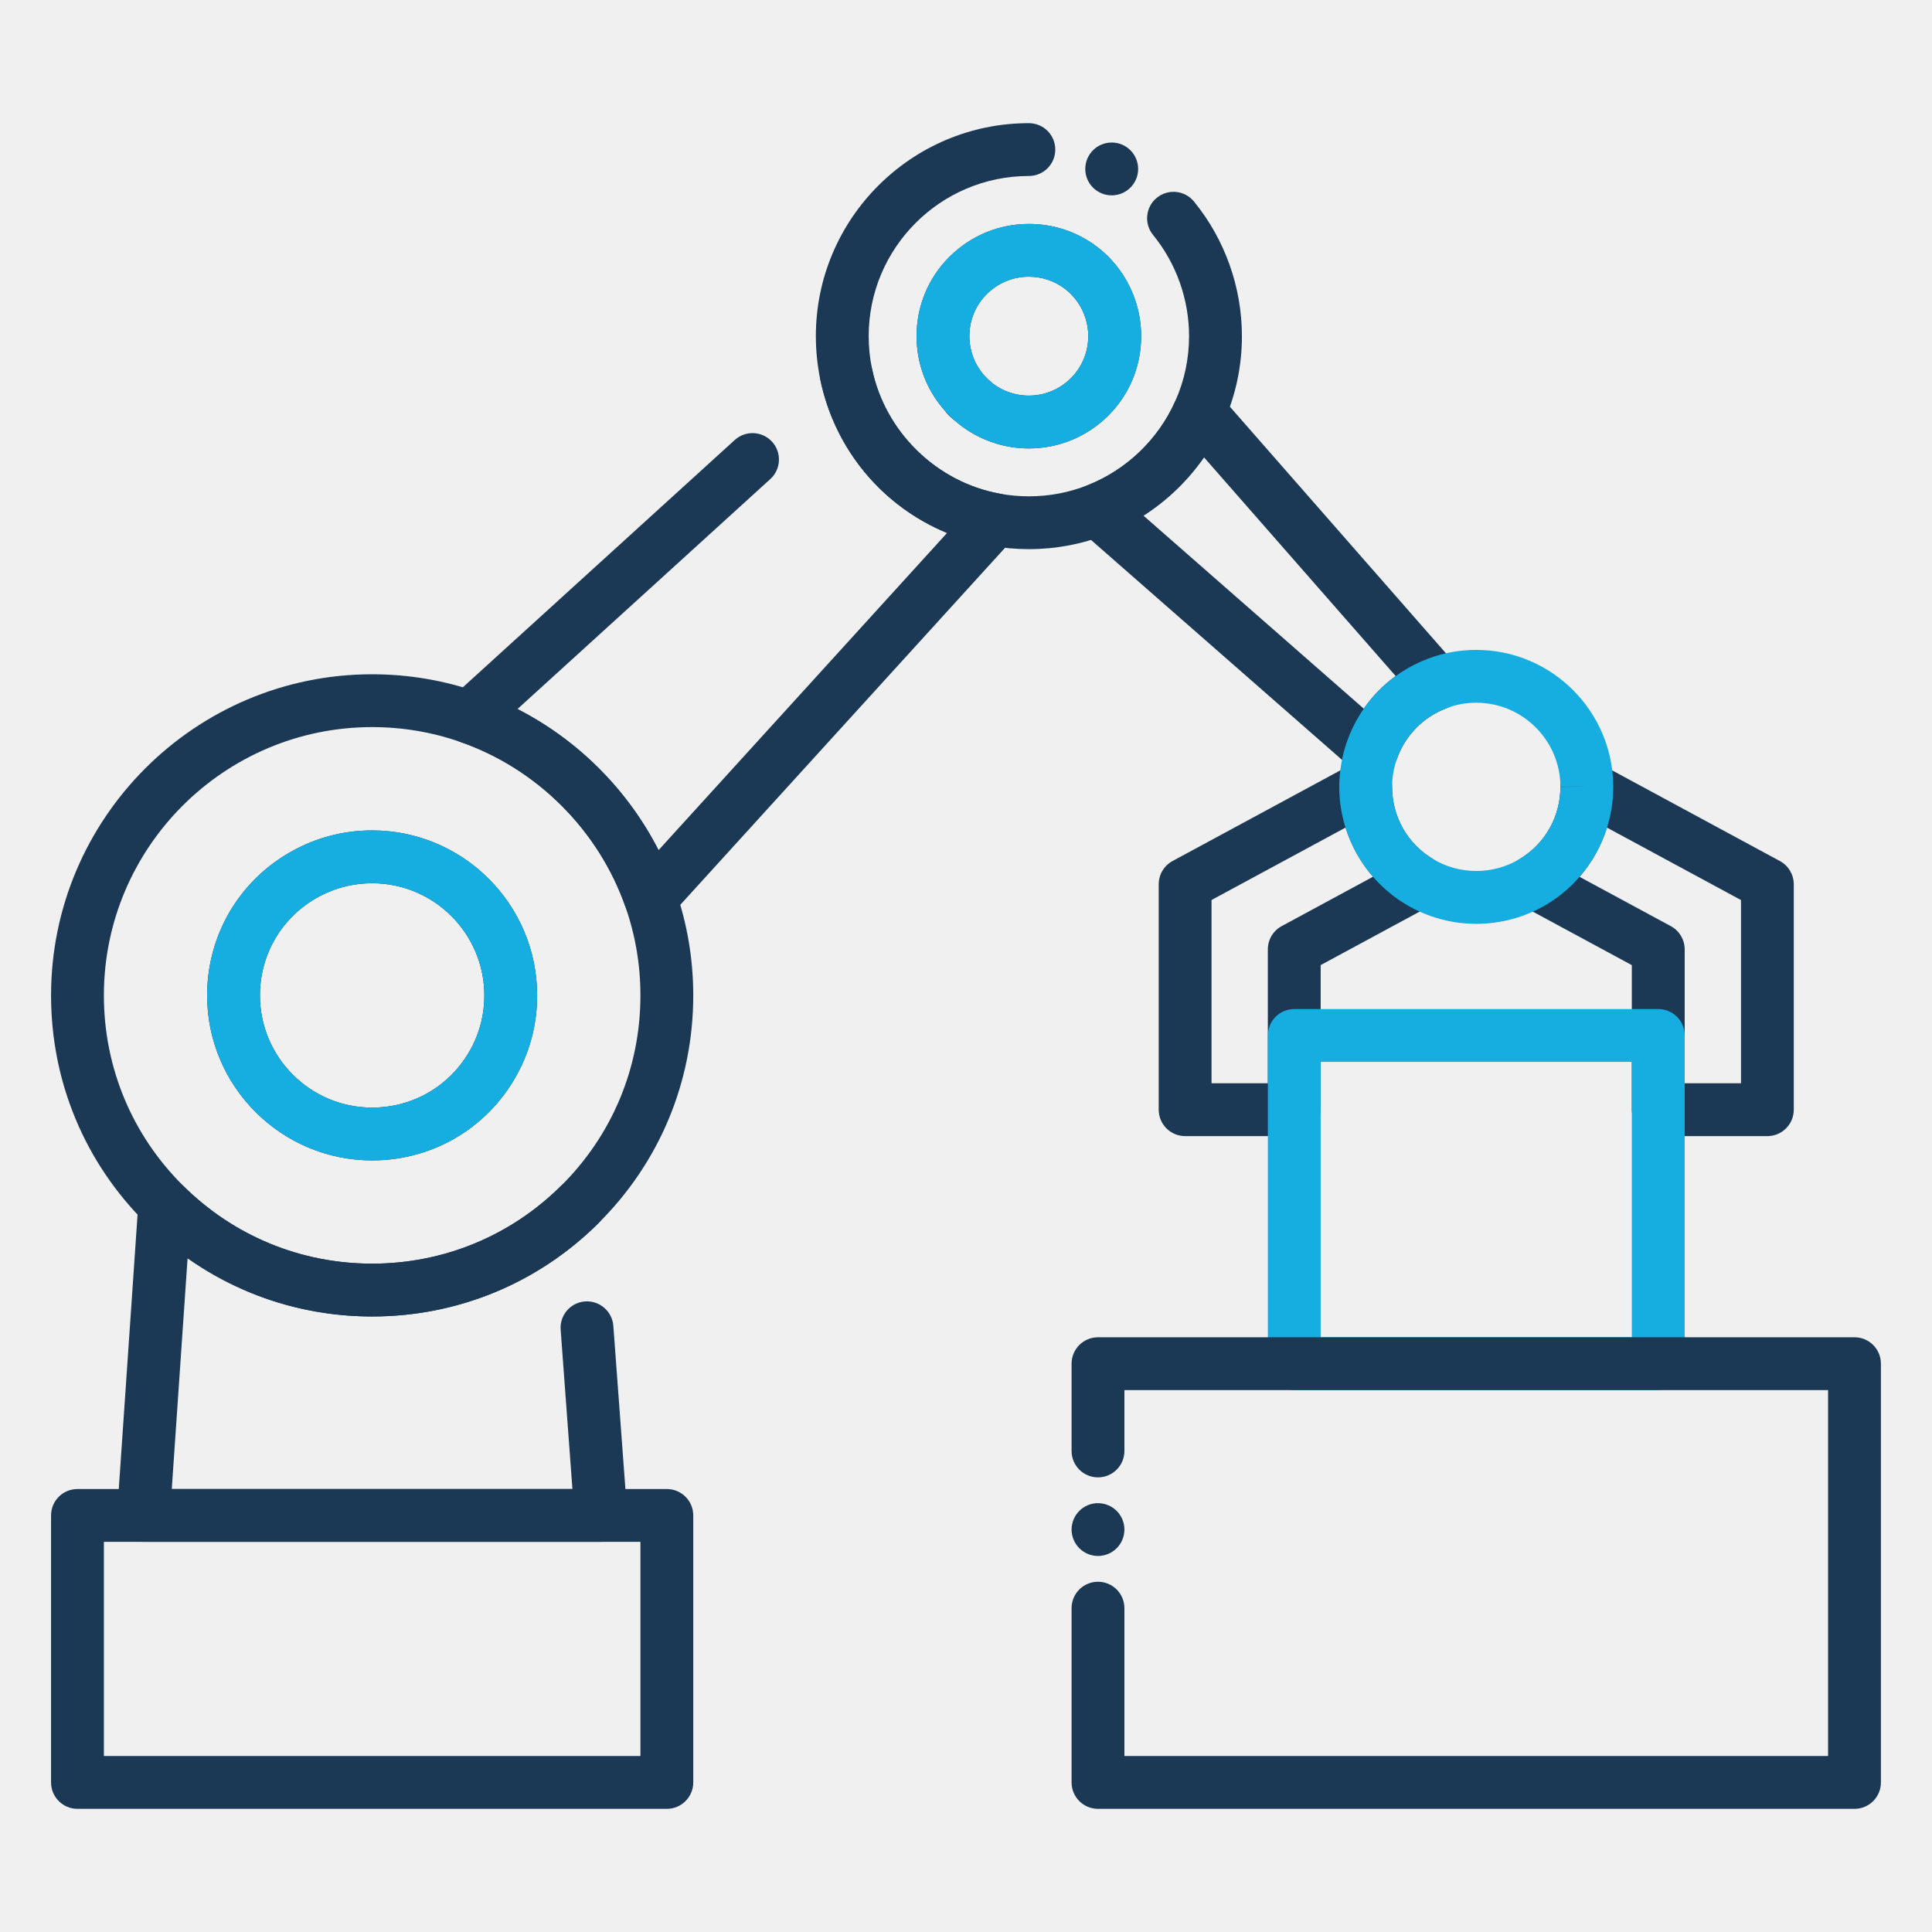
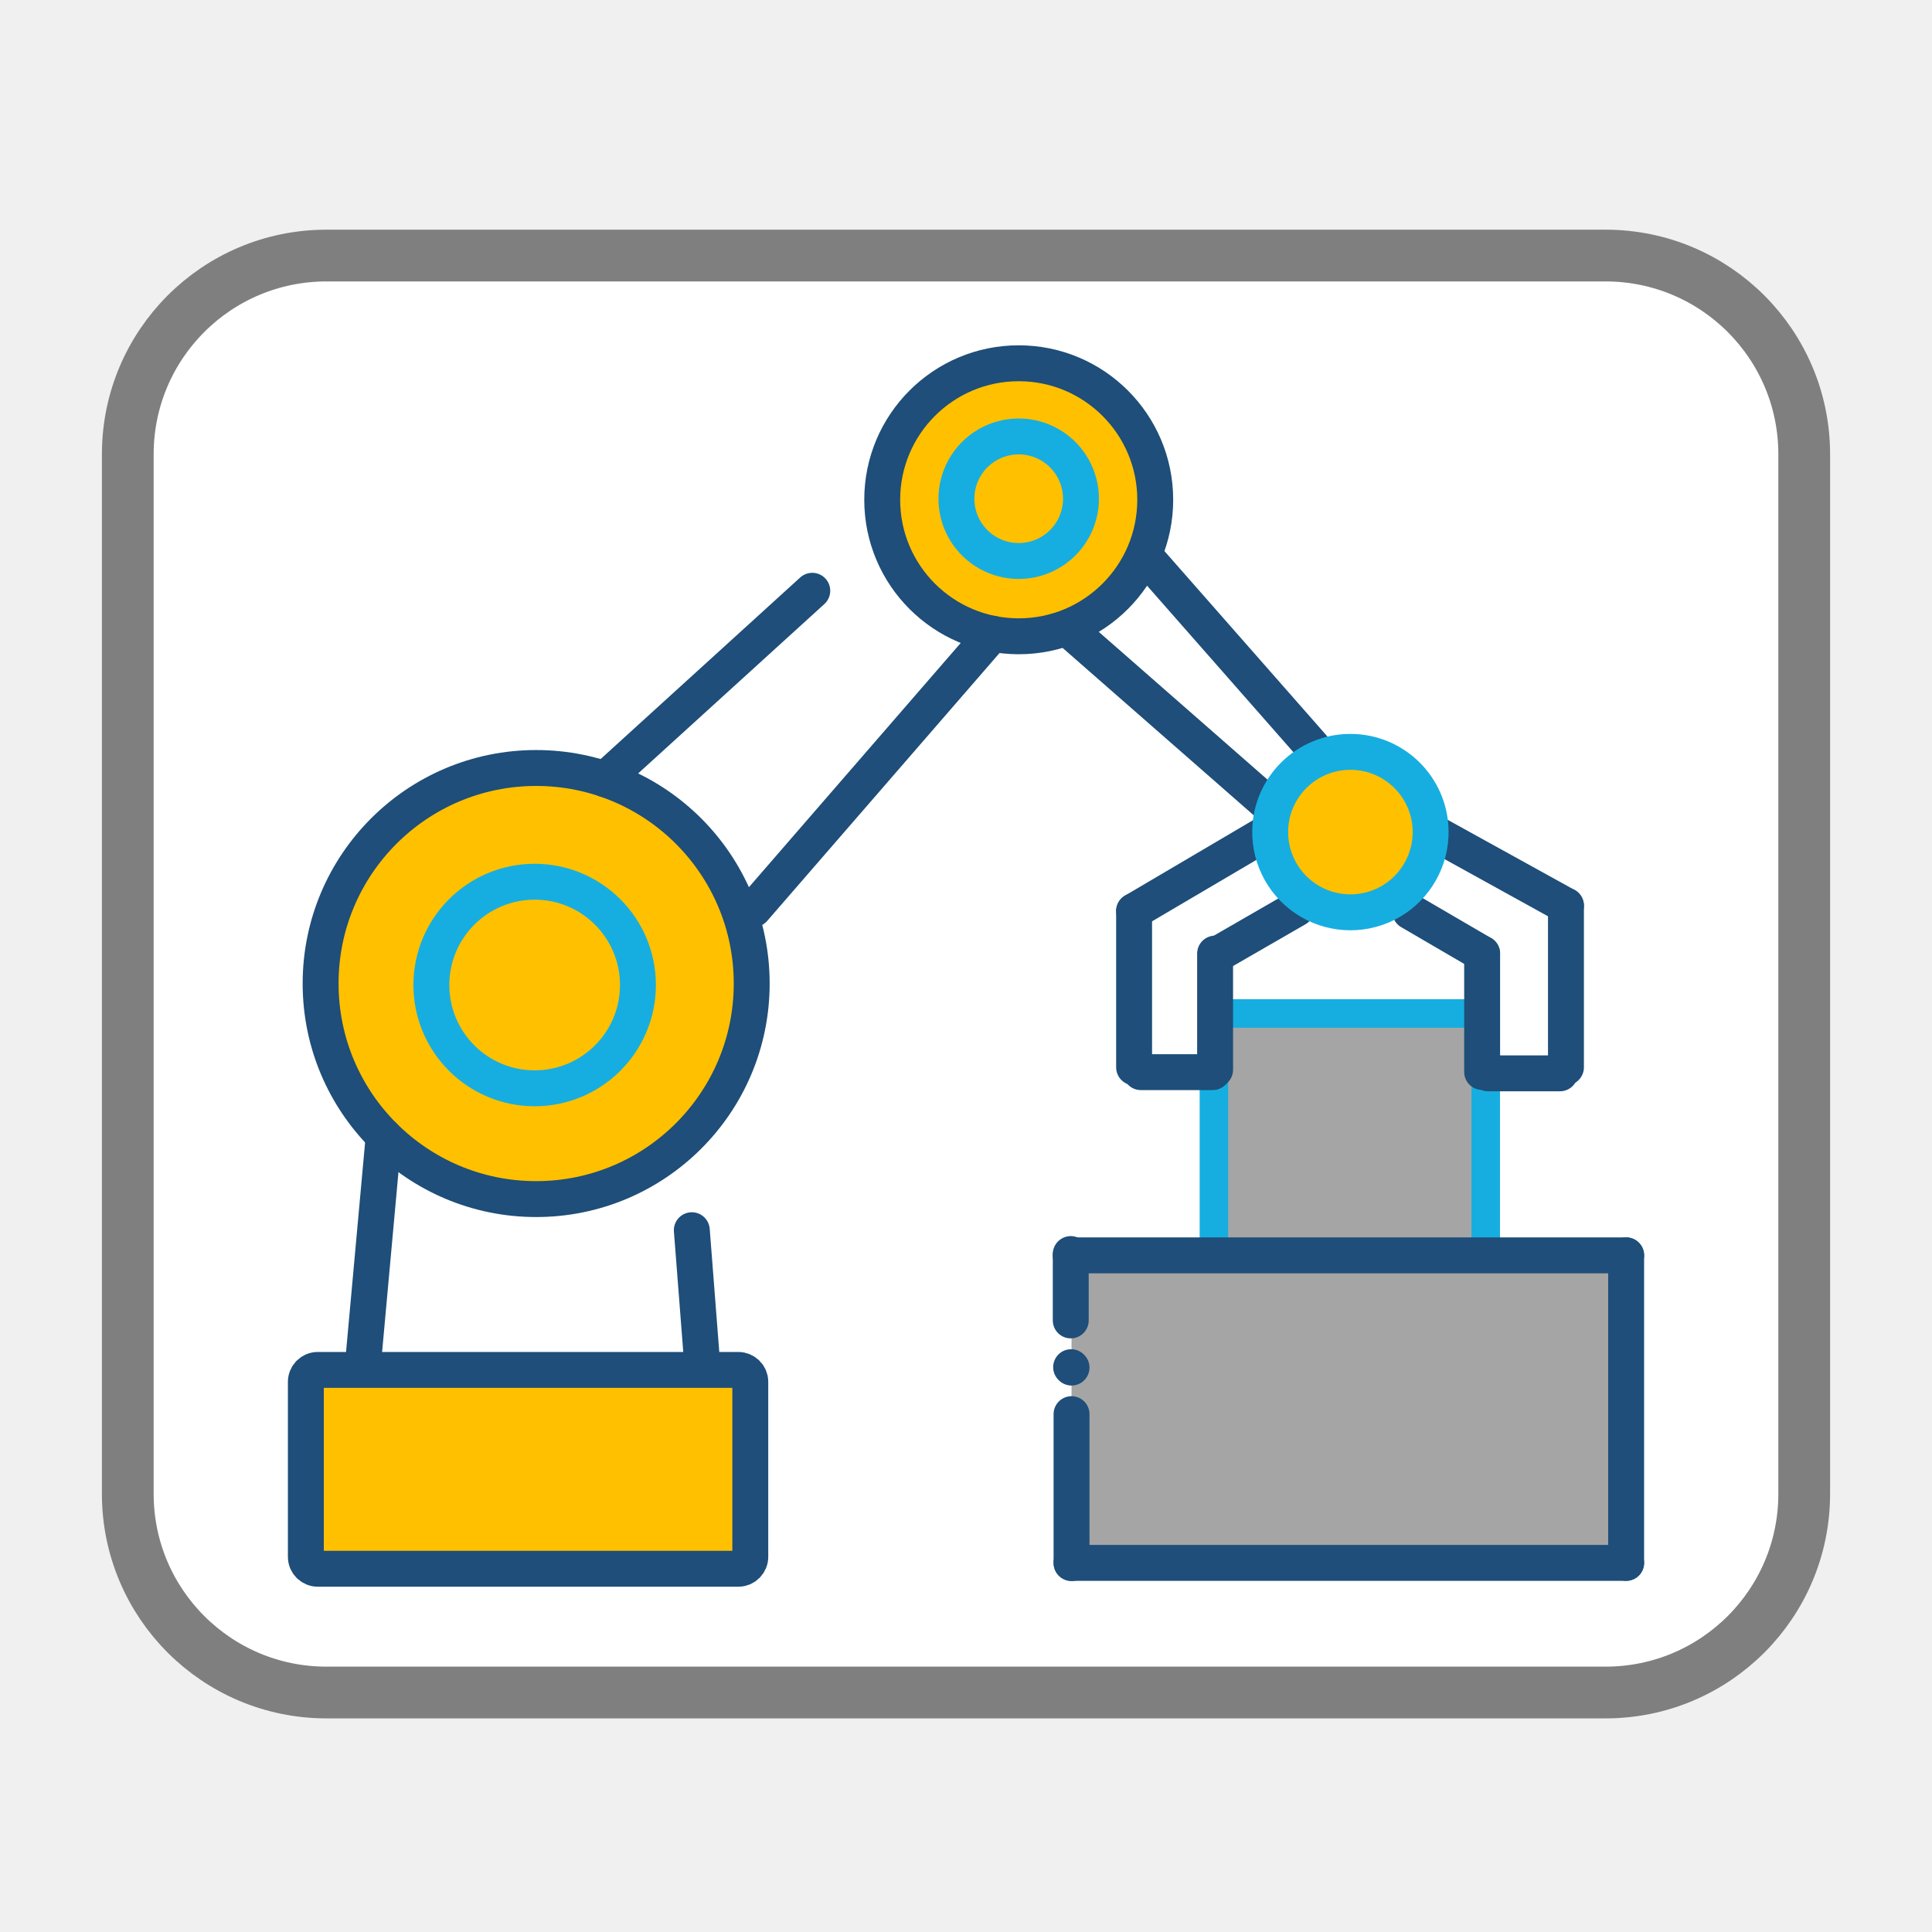
- <svg xmlns="http://www.w3.org/2000/svg" style="enable-background:new 0 0 512 512;" version="1.1" viewBox="0 0 512 512" xml:space="preserve">
+ <svg xmlns="http://www.w3.org/2000/svg" xmlns:ns1="http://schemas.microsoft.com/visio/2003/SVGExtensions/" width="6.352in" height="6.352in" viewBox="0 0 457.349 457.35" xml:space="preserve" color-interpolation-filters="sRGB" class="st7">
+   <ns1:documentProperties ns1:langID="2052" ns1:metric="true" ns1:viewMarkup="false">
+     <ns1:userDefs>
+       <ns1:ud ns1:nameU="msvSubprocessMaster" ns1:prompt="" ns1:val="VT4(Rectangle)" />
+       <ns1:ud ns1:nameU="msvNoAutoConnect" ns1:val="VT0(1):26" />
+     </ns1:userDefs>
+   </ns1:documentProperties>
  <style type="text/css">
- 	.st0{fill:#16ADE1;}
- 	.st1{fill:#1B3954;}
- </style>
-   <g id="Layer_1" />
-   <g id="Layer_2">
-     <g>
-       <g>
-         <g>
-           <path class="st1" d="M159.23,408.61H38.02c-1.94,0-3.79-0.8-5.12-2.22c-1.32-1.42-2-3.32-1.87-5.26l5.64-82.36      c0.19-2.73,1.95-5.11,4.51-6.07c2.56-0.97,5.45-0.35,7.4,1.58c13.39,13.29,31.16,20.6,50.04,20.6      c18.87,0,36.64-7.31,50.04-20.59c2.75-2.72,7.18-2.7,9.9,0.04c2.72,2.75,2.7,7.18-0.04,9.9c-16.04,15.9-37.31,24.65-59.89,24.65      c-17.76,0-34.7-5.41-48.92-15.45l-4.19,61.18h106.18l-3.12-42.22c-0.29-3.86,2.61-7.21,6.46-7.5c3.83-0.28,7.21,2.61,7.5,6.46      l3.68,49.73c0.14,1.94-0.53,3.85-1.85,5.28C163.03,407.8,161.18,408.61,159.23,408.61z" />
-         </g>
-         <g>
-           <path class="st1" d="M98.62,307.52c-24.11,0-43.73-19.62-43.73-43.73c0-16.73,9.31-31.74,24.31-39.18      c6.06-3.01,12.59-4.54,19.42-4.54c24.11,0,43.73,19.62,43.73,43.73c0,6.82-1.52,13.36-4.53,19.42      C130.36,298.21,115.34,307.52,98.62,307.52z M98.62,234.07c-4.64,0-9.08,1.04-13.19,3.08c-10.21,5.06-16.54,15.27-16.54,26.64      c0,16.39,13.33,29.73,29.73,29.73c11.37,0,21.58-6.33,26.66-16.53c2.04-4.11,3.07-8.55,3.07-13.2      C128.35,247.4,115.01,234.07,98.62,234.07z" />
-         </g>
-         <g>
-           <path class="st1" d="M98.62,348.88c-22.59,0-43.87-8.76-59.9-24.66c-16.25-16.09-25.19-37.55-25.19-60.43      c0-46.92,38.17-85.1,85.09-85.1c9.6,0,19.04,1.59,28.05,4.74c24.27,8.46,43.82,28.02,52.31,52.31c0,0,0,0,0,0      c3.14,9.01,4.74,18.45,4.74,28.05c0,22.88-8.95,44.35-25.21,60.44C142.48,340.13,121.21,348.88,98.62,348.88z M98.62,192.69      c-39.2,0-71.09,31.9-71.09,71.1c0,19.11,7.48,37.04,21.05,50.48c13.39,13.29,31.16,20.61,50.04,20.61      c18.87,0,36.64-7.31,50.04-20.59c13.58-13.45,21.06-31.38,21.06-50.5c0-8.03-1.33-15.92-3.96-23.44      c-7.09-20.29-23.42-36.63-43.7-43.7C114.54,194.02,106.65,192.69,98.62,192.69z" />
-         </g>
-         <g>
-           <path class="st0" d="M98.62,307.52c-24.11,0-43.73-19.62-43.73-43.73c0-16.73,9.31-31.74,24.31-39.18      c6.06-3.01,12.59-4.54,19.42-4.54c24.11,0,43.73,19.62,43.73,43.73c0,6.82-1.52,13.36-4.53,19.42      C130.36,298.21,115.34,307.52,98.62,307.52z M98.62,234.07c-4.64,0-9.08,1.04-13.19,3.08c-10.21,5.06-16.54,15.27-16.54,26.64      c0,16.39,13.33,29.73,29.73,29.73c11.37,0,21.58-6.33,26.66-16.53c2.04-4.11,3.07-8.55,3.07-13.2      C128.35,247.4,115.01,234.07,98.62,234.07z" />
-         </g>
-         <g>
-           <path class="st1" d="M172.38,245.04c-0.46,0-0.93-0.05-1.4-0.14c-2.42-0.49-4.4-2.22-5.21-4.55      c-7.09-20.29-23.42-36.63-43.7-43.7c-2.33-0.81-4.06-2.79-4.55-5.21c-0.49-2.42,0.32-4.92,2.15-6.58l75.05-68.26      c2.86-2.6,7.29-2.39,9.89,0.47c2.6,2.86,2.39,7.29-0.47,9.89l-67,60.94c16,8.17,29.21,21.38,37.39,37.39l76.45-84.05      c-17.02-7.02-29.71-22.02-33.58-40.61c-0.79-3.79,1.64-7.49,5.43-8.28c3.78-0.79,7.49,1.64,8.28,5.43      c3.47,16.69,17.06,29.97,33.81,33.05c2.5,0.46,4.55,2.24,5.37,4.65s0.26,5.07-1.45,6.95l-91.26,100.33      C176.21,244.23,174.33,245.04,172.38,245.04z" />
-         </g>
-         <g>
-           <path class="st1" d="M257.35,112.93c-1.63,0-3.27-0.57-4.59-1.72l-0.95-0.82c-1.46-1.27-2.33-3.09-2.4-5.02      c-0.07-1.93,0.66-3.81,2.02-5.18c1.31-1.32,3.11-2.09,4.98-2.1c0.01,0,0.01,0,0.02,0c1.85,0,3.65,0.71,4.97,2.02      c0.16,0.16,0.32,0.31,0.48,0.46l0.33,0.32c2.74,2.63,2.87,6.97,0.31,9.77C261.13,112.17,259.25,112.93,257.35,112.93z" />
-         </g>
-         <g>
-           <path class="st1" d="M272.66,145.53c-3.48,0-6.95-0.32-10.3-0.94c-22.62-4.16-40.28-21.42-44.97-43.96      c-0.78-3.78-1.18-7.66-1.18-11.55c0-31.12,25.32-56.44,56.45-56.44c3.87,0,7,3.13,7,7s-3.13,7-7,7      c-23.41,0-42.45,19.04-42.45,42.44c0,2.93,0.3,5.86,0.89,8.7c3.47,16.68,17.06,29.96,33.81,33.04c2.52,0.47,5.13,0.71,7.75,0.71      c5.35,0,10.55-0.98,15.47-2.91c10.32-4.04,18.82-12.16,23.32-22.3c2.43-5.45,3.66-11.25,3.66-17.25      c0-9.75-3.39-19.27-9.54-26.81c-2.44-2.99-2-7.4,1-9.85c2.99-2.44,7.4-2,9.85,1c8.19,10.03,12.7,22.7,12.7,35.66      c0,7.98-1.64,15.69-4.87,22.94c-5.98,13.47-17.28,24.27-31,29.64C286.69,144.23,279.76,145.53,272.66,145.53z" />
-         </g>
-         <g>
-           <path class="st1" d="M294.61,51.77c-3.87,0-7-3.13-7-7s3.13-7,7-7h0.01c3.87,0,7,3.13,7,7S298.48,51.77,294.61,51.77z" />
-         </g>
-         <g>
-           <path class="st1" d="M272.66,118.84c-7.38,0-14.47-2.72-19.95-7.67l-0.9-0.78c-0.41-0.35-0.77-0.75-1.08-1.18      c-5.06-5.51-7.83-12.62-7.83-20.12c0-7.94,3.09-15.41,8.71-21.03c0.09-0.09,0.18-0.18,0.28-0.26c5.6-5.45,12.96-8.45,20.77-8.45      c13.17,0,24.61,8.46,28.46,21.05c0.86,2.8,1.3,5.73,1.3,8.7c0,7.94-3.09,15.41-8.71,21.04      C288.06,115.75,280.59,118.84,272.66,118.84z M261.71,100.45l0.24,0.21c0.04,0.03,0.07,0.06,0.1,0.09      c2.91,2.64,6.68,4.09,10.6,4.09c4.2,0,8.16-1.64,11.15-4.62c2.96-2.97,4.6-6.93,4.6-11.14c0-1.58-0.23-3.12-0.68-4.6      c-2.04-6.67-8.1-11.15-15.07-11.15c-4.2,0-8.15,1.64-11.14,4.62c-0.06,0.06-0.13,0.12-0.19,0.18      c-2.86,2.95-4.42,6.83-4.42,10.94c0,4.16,1.61,8.1,4.54,11.07C261.53,100.25,261.62,100.35,261.71,100.45z" />
-         </g>
-         <g>
-           <path class="st0" d="M272.66,118.84c-7.41,0-14.51-2.74-20.01-7.72c-0.05-0.05-0.1-0.09-0.15-0.14l-0.27-0.26      c-0.24-0.23-0.48-0.46-0.72-0.7c-5.57-5.66-8.61-13.08-8.61-20.94c0-7.94,3.09-15.41,8.71-21.03c0.09-0.09,0.18-0.18,0.28-0.26      c5.6-5.45,12.96-8.45,20.77-8.45c13.17,0,24.61,8.46,28.46,21.05c0.86,2.8,1.3,5.73,1.3,8.7c0,7.94-3.09,15.41-8.71,21.04      C288.06,115.75,280.59,118.84,272.66,118.84z M262.11,100.8c2.9,2.6,6.64,4.04,10.54,4.04c4.2,0,8.16-1.64,11.15-4.62      c2.96-2.97,4.6-6.93,4.6-11.14c0-1.58-0.23-3.12-0.68-4.6c-2.04-6.67-8.1-11.15-15.07-11.15c-4.2,0-8.15,1.64-11.14,4.62      c-0.06,0.06-0.13,0.12-0.19,0.18c-2.86,2.95-4.42,6.83-4.42,10.94c0,4.16,1.61,8.1,4.54,11.07c0.12,0.11,0.27,0.26,0.43,0.42      L262.11,100.8z" />
-         </g>
-         <g>
-           <path class="st1" d="M363.52,205.96c-1.68,0-3.32-0.6-4.61-1.73l-72.84-63.82c-1.84-1.61-2.7-4.06-2.28-6.47      c0.42-2.41,2.07-4.42,4.35-5.31c10.32-4.04,18.81-12.16,23.31-22.29c0.97-2.18,2.98-3.72,5.35-4.08      c2.36-0.36,4.74,0.51,6.32,2.31l63.04,71.95c1.51,1.73,2.08,4.09,1.52,6.32s-2.18,4.04-4.33,4.85      c-6.21,2.33-11.03,7.28-13.21,13.58c-0.76,2.2-2.57,3.88-4.82,4.48C364.72,205.88,364.12,205.96,363.52,205.96z M303.03,136.65      l58.38,51.15c2.31-3.34,5.17-6.25,8.46-8.64l-50.8-57.97C314.8,127.33,309.33,132.61,303.03,136.65z" />
-         </g>
-         <g>
-           <g>
-             <path class="st1" d="M342.99,301.08h-28.92c-3.87,0-7-3.13-7-7v-59.74c0-2.57,1.41-4.94,3.67-6.16l47.85-25.86       c2.17-1.17,4.8-1.12,6.91,0.15c2.12,1.26,3.42,3.55,3.42,6.01c0,7.96,4.05,15.11,10.84,19.18c2.16,1.29,3.45,3.65,3.4,6.16       c-0.06,2.51-1.46,4.81-3.67,6l-29.5,15.94v38.31C349.99,297.94,346.86,301.08,342.99,301.08z M321.07,287.08h14.92v-35.49       c0-2.57,1.41-4.94,3.67-6.16l24.2-13.08c-3.29-3.79-5.77-8.24-7.28-13.03l-35.51,19.19V287.08z" />
-           </g>
-           <g>
-             <path class="st1" d="M468.37,301.08h-28.92c-3.87,0-7-3.13-7-7v-38.31l-29.48-15.93c-2.21-1.19-3.61-3.48-3.67-6       c-0.06-2.51,1.24-4.86,3.39-6.16c6.78-4.08,10.83-11.24,10.83-19.14c0-2.47,1.3-4.78,3.42-6.04c2.12-1.26,4.74-1.35,6.91-0.17       l47.85,25.86c2.26,1.22,3.67,3.59,3.67,6.16v59.74C475.37,297.94,472.24,301.08,468.37,301.08z M446.46,287.08h14.92v-48.56       l-35.51-19.19c-1.5,4.8-3.99,9.24-7.27,13.04l24.19,13.07c2.26,1.22,3.67,3.59,3.67,6.16V287.08z" />
-           </g>
-           <g>
-             <path class="st0" d="M391.23,244.83c-6.59,0-13.05-1.79-18.68-5.17c-10.87-6.52-17.63-18.45-17.63-31.12       c0.01-4.08,0.68-8.04,1.98-11.84c3.56-10.27,11.4-18.33,21.53-22.13c4.06-1.55,8.38-2.34,12.8-2.34       c19.97,0,36.25,16.26,36.3,36.24c0,0,0,0.01,0,0.01v0.06c0,12.67-6.75,24.6-17.62,31.13       C404.26,243.05,397.81,244.83,391.23,244.83z M391.23,186.23c-2.71,0-5.36,0.48-7.85,1.43c-6.24,2.34-11.06,7.29-13.24,13.59       c-0.79,2.33-1.21,4.78-1.22,7.25c0,7.94,4.05,15.08,10.84,19.15c3.46,2.08,7.42,3.17,11.47,3.17c4.05,0,8.01-1.09,11.48-3.17       c6.77-4.07,10.82-11.23,10.82-19.13l7-0.06l-7,0.01C413.5,196.22,403.5,186.23,391.23,186.23z" />
-           </g>
-         </g>
-         <g>
-           <path class="st0" d="M439.46,368.38h-96.46c-3.87,0-7-3.13-7-7v-86.97c0-3.87,3.13-7,7-7h96.46c3.87,0,7,3.13,7,7v86.97      C446.46,365.25,443.32,368.38,439.46,368.38z M349.99,354.38h82.46v-72.97h-82.46V354.38z" />
-         </g>
-         <g>
-           <path class="st1" d="M290.98,412.35c-0.46,0-0.92-0.05-1.37-0.14c-0.44-0.09-0.88-0.23-1.31-0.4c-0.42-0.18-0.82-0.39-1.2-0.64      c-0.39-0.26-0.74-0.55-1.07-0.87c-1.3-1.31-2.05-3.11-2.05-4.95c0-0.46,0.05-0.92,0.14-1.37c0.09-0.45,0.22-0.89,0.4-1.31      c0.17-0.42,0.39-0.83,0.64-1.21c0.26-0.38,0.55-0.74,0.87-1.06c0.33-0.33,0.68-0.62,1.07-0.87c0.38-0.26,0.78-0.47,1.2-0.65      c0.43-0.17,0.87-0.31,1.31-0.4c2.28-0.45,4.7,0.29,6.32,1.92c0.33,0.32,0.62,0.68,0.87,1.06c0.26,0.38,0.47,0.79,0.65,1.21      c0.17,0.42,0.31,0.86,0.4,1.31c0.09,0.45,0.13,0.91,0.13,1.37c0,1.84-0.74,3.64-2.05,4.95      C294.63,411.6,292.82,412.35,290.98,412.35z" />
-         </g>
-         <g>
-           <path class="st1" d="M491.47,479.36H290.98c-3.87,0-7-3.13-7-7v-46.18c0-3.87,3.13-7,7-7s7,3.13,7,7v39.18h186.48v-96.97H297.98      v16.13c0,3.87-3.13,7-7,7s-7-3.13-7-7v-23.13c0-3.87,3.13-7,7-7h200.48c3.87,0,7,3.13,7,7v110.97      C498.47,476.22,495.33,479.36,491.47,479.36z" />
-         </g>
-         <g>
-           <path class="st1" d="M176.72,479.36H20.53c-3.87,0-7-3.13-7-7v-70.75c0-3.87,3.13-7,7-7h156.19c3.87,0,7,3.13,7,7v70.75      C183.72,476.22,180.59,479.36,176.72,479.36z M27.53,465.36h142.19v-56.75H27.53V465.36z" />
-         </g>
+ 	
+ 		.st1 {fill:#ffffff;stroke:#7f7f7f;stroke-width:12.25}
+ 		.st2 {fill:#a5a5a5;stroke:none;stroke-width:0.25}
+ 		.st3 {fill:#ffc000;stroke:#1e4e79;stroke-width:8.5}
+ 		.st4 {fill:#ffc000;stroke:#16aee0;stroke-width:8.5}
+ 		.st5 {stroke:#1e4e79;stroke-linecap:round;stroke-linejoin:round;stroke-width:8.5}
+ 		.st6 {fill:#a5a5a5;stroke:#16aee0;stroke-width:6.75}
+ 		.st7 {fill:none;fill-rule:evenodd;font-size:12px;overflow:visible;stroke-linecap:square;stroke-miterlimit:3}
+ 	
+ 	</style>
+   <g ns1:mID="0" ns1:index="1" ns1:groupContext="foregroundPage">
+     <ns1:userDefs>
+       <ns1:ud ns1:nameU="msvThemeOrder" ns1:val="VT0(0):26" />
+     </ns1:userDefs>
+     <ns1:pageProperties ns1:drawingScale="0.0393701" ns1:pageScale="0.0393701" ns1:drawingUnits="24" ns1:shadowOffsetX="8.50394" ns1:shadowOffsetY="-8.50394" />
+     <g id="shape1-1" ns1:mID="1" ns1:groupContext="shape" transform="translate(30.2492,-56.6929)">
+       <ns1:userDefs>
+         <ns1:ud ns1:nameU="CTypeTopLeftSnip" ns1:prompt="" ns1:val="VT0(0):5" />
+         <ns1:ud ns1:nameU="CTypeTopRightSnip" ns1:prompt="" ns1:val="VT0(0):5" />
+         <ns1:ud ns1:nameU="CTypeBotLeftSnip" ns1:prompt="" ns1:val="VT0(0):5" />
+         <ns1:ud ns1:nameU="CTypeBotRightSnip" ns1:prompt="" ns1:val="VT0(0):5" />
+         <ns1:ud ns1:nameU="CornerLockHoriz" ns1:prompt="" ns1:val="VT0(1):5" />
+         <ns1:ud ns1:nameU="CornerLockVert" ns1:prompt="" ns1:val="VT0(1):5" />
+         <ns1:ud ns1:nameU="CornerLockDiag" ns1:prompt="" ns1:val="VT0(0):5" />
+         <ns1:ud ns1:nameU="TopLeftOffset" ns1:prompt="" ns1:val="VT0(0.15748031496063):24" />
+         <ns1:ud ns1:nameU="TopRightOffset" ns1:prompt="" ns1:val="VT0(0.15748031496063):24" />
+         <ns1:ud ns1:nameU="BotLeftOffset" ns1:prompt="" ns1:val="VT0(0.15748031496063):24" />
+         <ns1:ud ns1:nameU="BotRightOffset" ns1:prompt="" ns1:val="VT0(0.15748031496063):24" />
+         <ns1:ud ns1:nameU="visVersion" ns1:prompt="" ns1:val="VT0(15):26" />
+         <ns1:ud ns1:nameU="TopLeftOffset" ns1:prompt="" ns1:val="VT0(0.65313367620955):1" />
+         <ns1:ud ns1:nameU="TopRightOffset" ns1:prompt="" ns1:val="VT0(0.65313367620955):1" />
+         <ns1:ud ns1:nameU="BotLeftOffset" ns1:prompt="" ns1:val="VT0(0.65313367620955):1" />
+         <ns1:ud ns1:nameU="BotRightOffset" ns1:prompt="" ns1:val="VT0(0.65313367620955):1" />
+       </ns1:userDefs>
+       <path d="M47.03 457.35 L349.82 457.35 A47.025 47.025 -180 0 0 396.85 410.32 L396.85 164.22 A47.025 47.025 -180 0        0 349.82 117.19 L47.03 117.19 A47.025 47.025 -180 0 0 0 164.22 L0 410.32 A47.025 47.025 -180 0 0 47.03        457.35 Z" class="st1" />
+     </g>
+     <g id="group47-3" transform="translate(72.4024,-85.9891)" ns1:mID="47" ns1:groupContext="group">
+       <g id="shape46-4" ns1:mID="46" ns1:groupContext="shape" transform="translate(181.255,0)">
+         <ns1:userDefs>
+           <ns1:ud ns1:nameU="visVersion" ns1:val="VT0(15):26" />
+         </ns1:userDefs>
+         <rect x="0" y="384.159" width="130.888" height="73.192" class="st2" />
+       </g>
+       <g id="shape10-6" ns1:mID="10" ns1:groupContext="shape" transform="translate(136.438,-220.742)">
+         <ns1:userDefs>
+           <ns1:ud ns1:nameU="visVersion" ns1:val="VT0(15):26" />
+         </ns1:userDefs>
+         <path d="M0 425.04 A32.315 32.315 0 0 1 64.63 425.04 A32.315 32.315 0 1 1 -0 425.04 Z" class="st3" />
+       </g>
+       <g id="shape3-8" ns1:mID="3" ns1:groupContext="shape" transform="translate(3.493,-87.514)">
+         <ns1:userDefs>
+           <ns1:ud ns1:nameU="visVersion" ns1:val="VT0(15):26" />
+         </ns1:userDefs>
+         <path d="M0 406.33 A51.024 51.024 0 0 1 102.05 406.33 A51.024 51.024 0 1 1 0 406.33 Z" class="st3" />
+       </g>
+       <g id="shape4-10" ns1:mID="4" ns1:groupContext="shape" transform="translate(29.7135,-113.734)">
+         <ns1:userDefs>
+           <ns1:ud ns1:nameU="visVersion" ns1:val="VT0(15):26" />
+         </ns1:userDefs>
+         <path d="M0 432.9 A24.449 24.449 0 0 1 48.9 432.9 A24.449 24.449 0 1 1 0 432.9 Z" class="st4" />
+       </g>
+       <g id="shape7-12" ns1:mID="7" ns1:groupContext="shape" transform="translate(154.008,-238.322)">
+         <ns1:userDefs>
+           <ns1:ud ns1:nameU="visVersion" ns1:val="VT0(15):26" />
+         </ns1:userDefs>
+         <path d="M0 442.61 A14.742 14.742 0 1 1 29.48 442.61 A14.742 14.742 0 0 1 0 442.61 Z" class="st4" />
+       </g>
+       <g id="shape11-14" ns1:mID="11" ns1:groupContext="shape" transform="translate(-236.928,-67.8519) rotate(-42.2914)">
+         <path d="M0 457.35 L66.32 457.35" class="st5" />
+       </g>
+       <g id="shape12-17" ns1:mID="12" ns1:groupContext="shape" transform="translate(-239.514,1.55985) rotate(-49.0675)">
+         <path d="M0 457.35 L86.3 457.35" class="st5" />
+       </g>
+       <g id="shape13-20" ns1:mID="13" ns1:groupContext="shape" transform="translate(483.111,-108.018) rotate(41.2111)">
+         <path d="M0 457.35 L60.67 457.35" class="st5" />
+       </g>
+       <g id="shape14-23" ns1:mID="14" ns1:groupContext="shape" transform="translate(542.88,-83.4747) rotate(48.6851)">
+         <path d="M0 457.35 L59.25 457.35" class="st5" />
+       </g>
+       <g id="shape19-26" ns1:mID="19" ns1:groupContext="shape" transform="translate(-442.057,368.673) rotate(-84.8045)">
+         <path d="M0 457.35 L55.42 457.35" class="st5" />
+       </g>
+       <g id="shape20-29" ns1:mID="20" ns1:groupContext="shape" transform="translate(-362.062,445.468) rotate(-94.4367)">
+         <path d="M0 457.35 L32.98 457.35" class="st5" />
+       </g>
+       <g id="shape24-32" ns1:mID="24" ns1:groupContext="shape" transform="translate(-261.284,338.655) rotate(-90)">
+         <path d="M0 457.35 L37 457.35" class="st5" />
+       </g>
+       <g id="shape25-35" ns1:mID="25" ns1:groupContext="shape" transform="translate(-36.018,-92.4291) rotate(-30.4944)">
+         <path d="M0 457.35 L37.39 457.35" class="st5" />
+       </g>
+       <g id="shape26-38" ns1:mID="26" ns1:groupContext="shape" transform="translate(77.1087,700.694) rotate(-151.077)">
+         <path d="M0 457.35 L36.6 457.35" class="st5" />
+       </g>
+       <g id="shape27-41" ns1:mID="27" ns1:groupContext="shape" transform="translate(-159.054,338.655) rotate(-90)">
+         <path d="M0 457.35 L38.27 457.35" class="st5" />
+       </g>
+       <g id="shape29-44" ns1:mID="29" ns1:groupContext="shape" transform="translate(48.0076,706.776) rotate(-149.744)">
+         <path d="M0 457.35 L19.69 457.35" class="st5" />
+       </g>
+       <g id="shape30-47" ns1:mID="30" ns1:groupContext="shape" transform="translate(463.065,697.247) rotate(150.018)">
+         <path d="M0 457.35 L21.27 457.35" class="st5" />
+       </g>
+       <g id="shape31-50" ns1:mID="31" ns1:groupContext="shape" transform="translate(638.419,382.853) rotate(90)">
+         <path d="M0 457.35 L15.71 457.35" class="st5" />
+       </g>
+       <g id="shape36-53" ns1:mID="36" ns1:groupContext="shape" transform="translate(-144.806,455.957) rotate(-90)">
+         <path d="M0 457.35 L72.8 457.35" class="st5" />
+       </g>
+       <g id="shape37-56" ns1:mID="37" ns1:groupContext="shape" transform="translate(181.255,-1.39297)">
+         <path d="M0 457.35 L131.29 457.35" class="st5" />
+       </g>
+       <g id="shape38-59" ns1:mID="38" ns1:groupContext="shape" transform="translate(-276.095,456.01) rotate(-90)">
+         <path d="M0 457.35 L35.26 457.35" class="st5" />
+       </g>
+       <g id="shape40-62" ns1:mID="40" ns1:groupContext="shape" transform="translate(-142.14,733.124) rotate(-135)">
+         <path d="M0 457.35 L0.14 457.35" class="st5" />
+       </g>
+       <g id="shape23-65" ns1:mID="23" ns1:groupContext="shape" transform="translate(228.28,-155.669)">
+         <ns1:userDefs>
+           <ns1:ud ns1:nameU="visVersion" ns1:val="VT0(15):26" />
+         </ns1:userDefs>
+         <path d="M0 438.36 A18.992 18.992 0 0 1 37.98 438.36 A18.992 18.992 0 1 1 0 438.36 Z" class="st4" />
+       </g>
+       <g id="shape42-67" ns1:mID="42" ns1:groupContext="shape" transform="translate(214.958,-73.6242)">
+         <ns1:userDefs>
+           <ns1:ud ns1:nameU="visVersion" ns1:val="VT0(15):26" />
+         </ns1:userDefs>
+         <rect x="0" y="399.524" width="64.347" height="57.827" class="st6" />
+       </g>
+       <g id="shape41-69" ns1:mID="41" ns1:groupContext="shape" transform="translate(672.591,311.726) rotate(90)">
+         <path d="M0 457.35 L27.5 457.35" class="st5" />
+       </g>
+       <g id="shape32-72" ns1:mID="32" ns1:groupContext="shape" transform="translate(735.804,311.726) rotate(90)">
+         <path d="M0 457.35 L28.02 457.35" class="st5" />
+       </g>
+       <g id="shape28-75" ns1:mID="28" ns1:groupContext="shape" transform="translate(296.879,797.423) rotate(180)">
+         <path d="M0 457.35 L17.01 457.35" class="st5" />
+       </g>
+       <g id="shape33-78" ns1:mID="33" ns1:groupContext="shape" transform="translate(214.674,797.14) rotate(180)">
+         <path d="M0 457.35 L17.01 457.35" class="st5" />
+       </g>
+       <g id="shape35-81" ns1:mID="35" ns1:groupContext="shape" transform="translate(181.069,-74.1911)">
+         <path d="M0 457.35 L131.48 457.35" class="st5" />
+       </g>
+       <g id="shape45-84" ns1:mID="45" ns1:groupContext="shape">
+         <ns1:userDefs>
+           <ns1:ud ns1:nameU="CTypeTopLeftSnip" ns1:prompt="" ns1:val="VT0(0):5" />
+           <ns1:ud ns1:nameU="CTypeTopRightSnip" ns1:prompt="" ns1:val="VT0(0):5" />
+           <ns1:ud ns1:nameU="CTypeBotLeftSnip" ns1:prompt="" ns1:val="VT0(0):5" />
+           <ns1:ud ns1:nameU="CTypeBotRightSnip" ns1:prompt="" ns1:val="VT0(0):5" />
+           <ns1:ud ns1:nameU="CornerLockHoriz" ns1:prompt="" ns1:val="VT0(1):5" />
+           <ns1:ud ns1:nameU="CornerLockVert" ns1:prompt="" ns1:val="VT0(1):5" />
+           <ns1:ud ns1:nameU="CornerLockDiag" ns1:prompt="" ns1:val="VT0(0):5" />
+           <ns1:ud ns1:nameU="TopLeftOffset" ns1:prompt="" ns1:val="VT0(0.15748031496063):24" />
+           <ns1:ud ns1:nameU="TopRightOffset" ns1:prompt="" ns1:val="VT0(0.15748031496063):24" />
+           <ns1:ud ns1:nameU="BotLeftOffset" ns1:prompt="" ns1:val="VT0(0.15748031496063):24" />
+           <ns1:ud ns1:nameU="BotRightOffset" ns1:prompt="" ns1:val="VT0(0.15748031496063):24" />
+           <ns1:ud ns1:nameU="visVersion" ns1:prompt="" ns1:val="VT0(15):26" />
+           <ns1:ud ns1:nameU="TopLeftOffset" ns1:prompt="" ns1:val="VT0(0.039289892523052):1" />
+           <ns1:ud ns1:nameU="TopRightOffset" ns1:prompt="" ns1:val="VT0(0.039289892523052):1" />
+           <ns1:ud ns1:nameU="BotLeftOffset" ns1:prompt="" ns1:val="VT0(0.039289892523052):1" />
+           <ns1:ud ns1:nameU="BotRightOffset" ns1:prompt="" ns1:val="VT0(0.039289892523052):1" />
+         </ns1:userDefs>
+         <path d="M2.83 457.35 L102.39 457.35 A2.829 2.829 -180 0 0 105.21 454.52 L105.21 413.11 A2.829 2.829 -180         0 0 102.39 410.28 L2.83 410.28 A2.829 2.829 -180 0 0 0 413.11 L0 454.52 A2.829 2.829 -180 0         0 2.83 457.35 Z" class="st3" />
      </g>
    </g>
  </g>
</svg>
